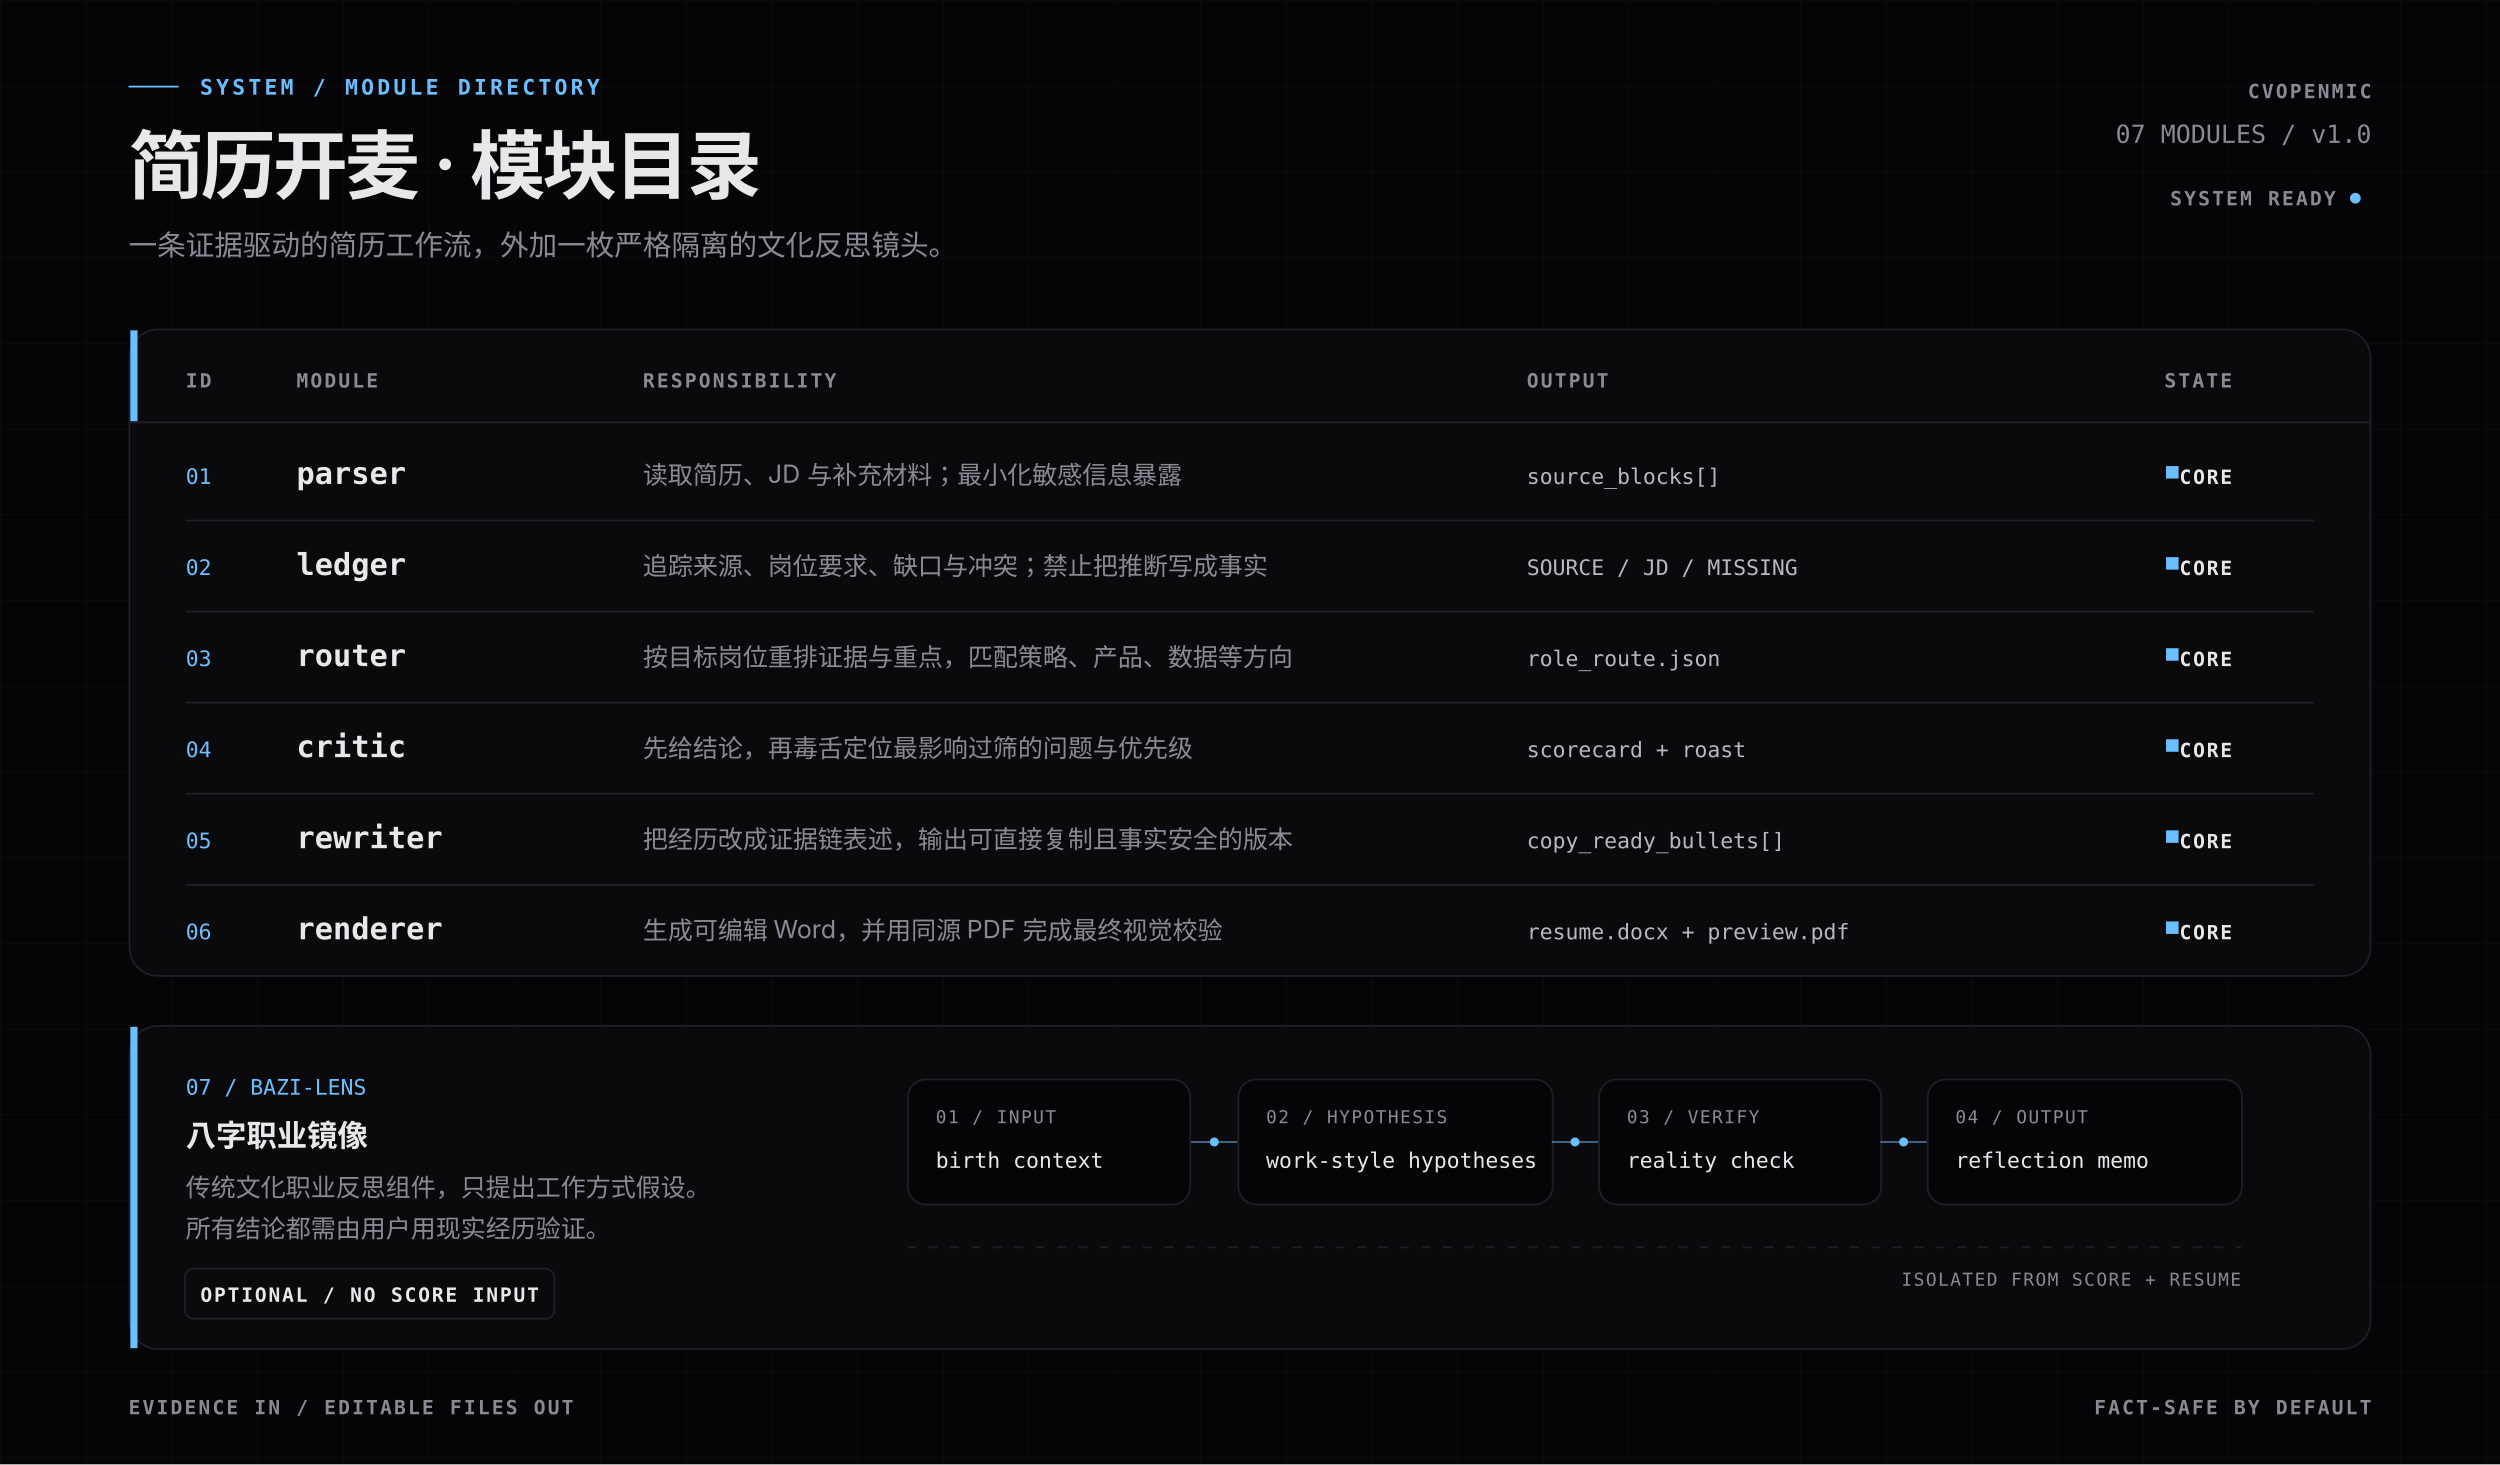
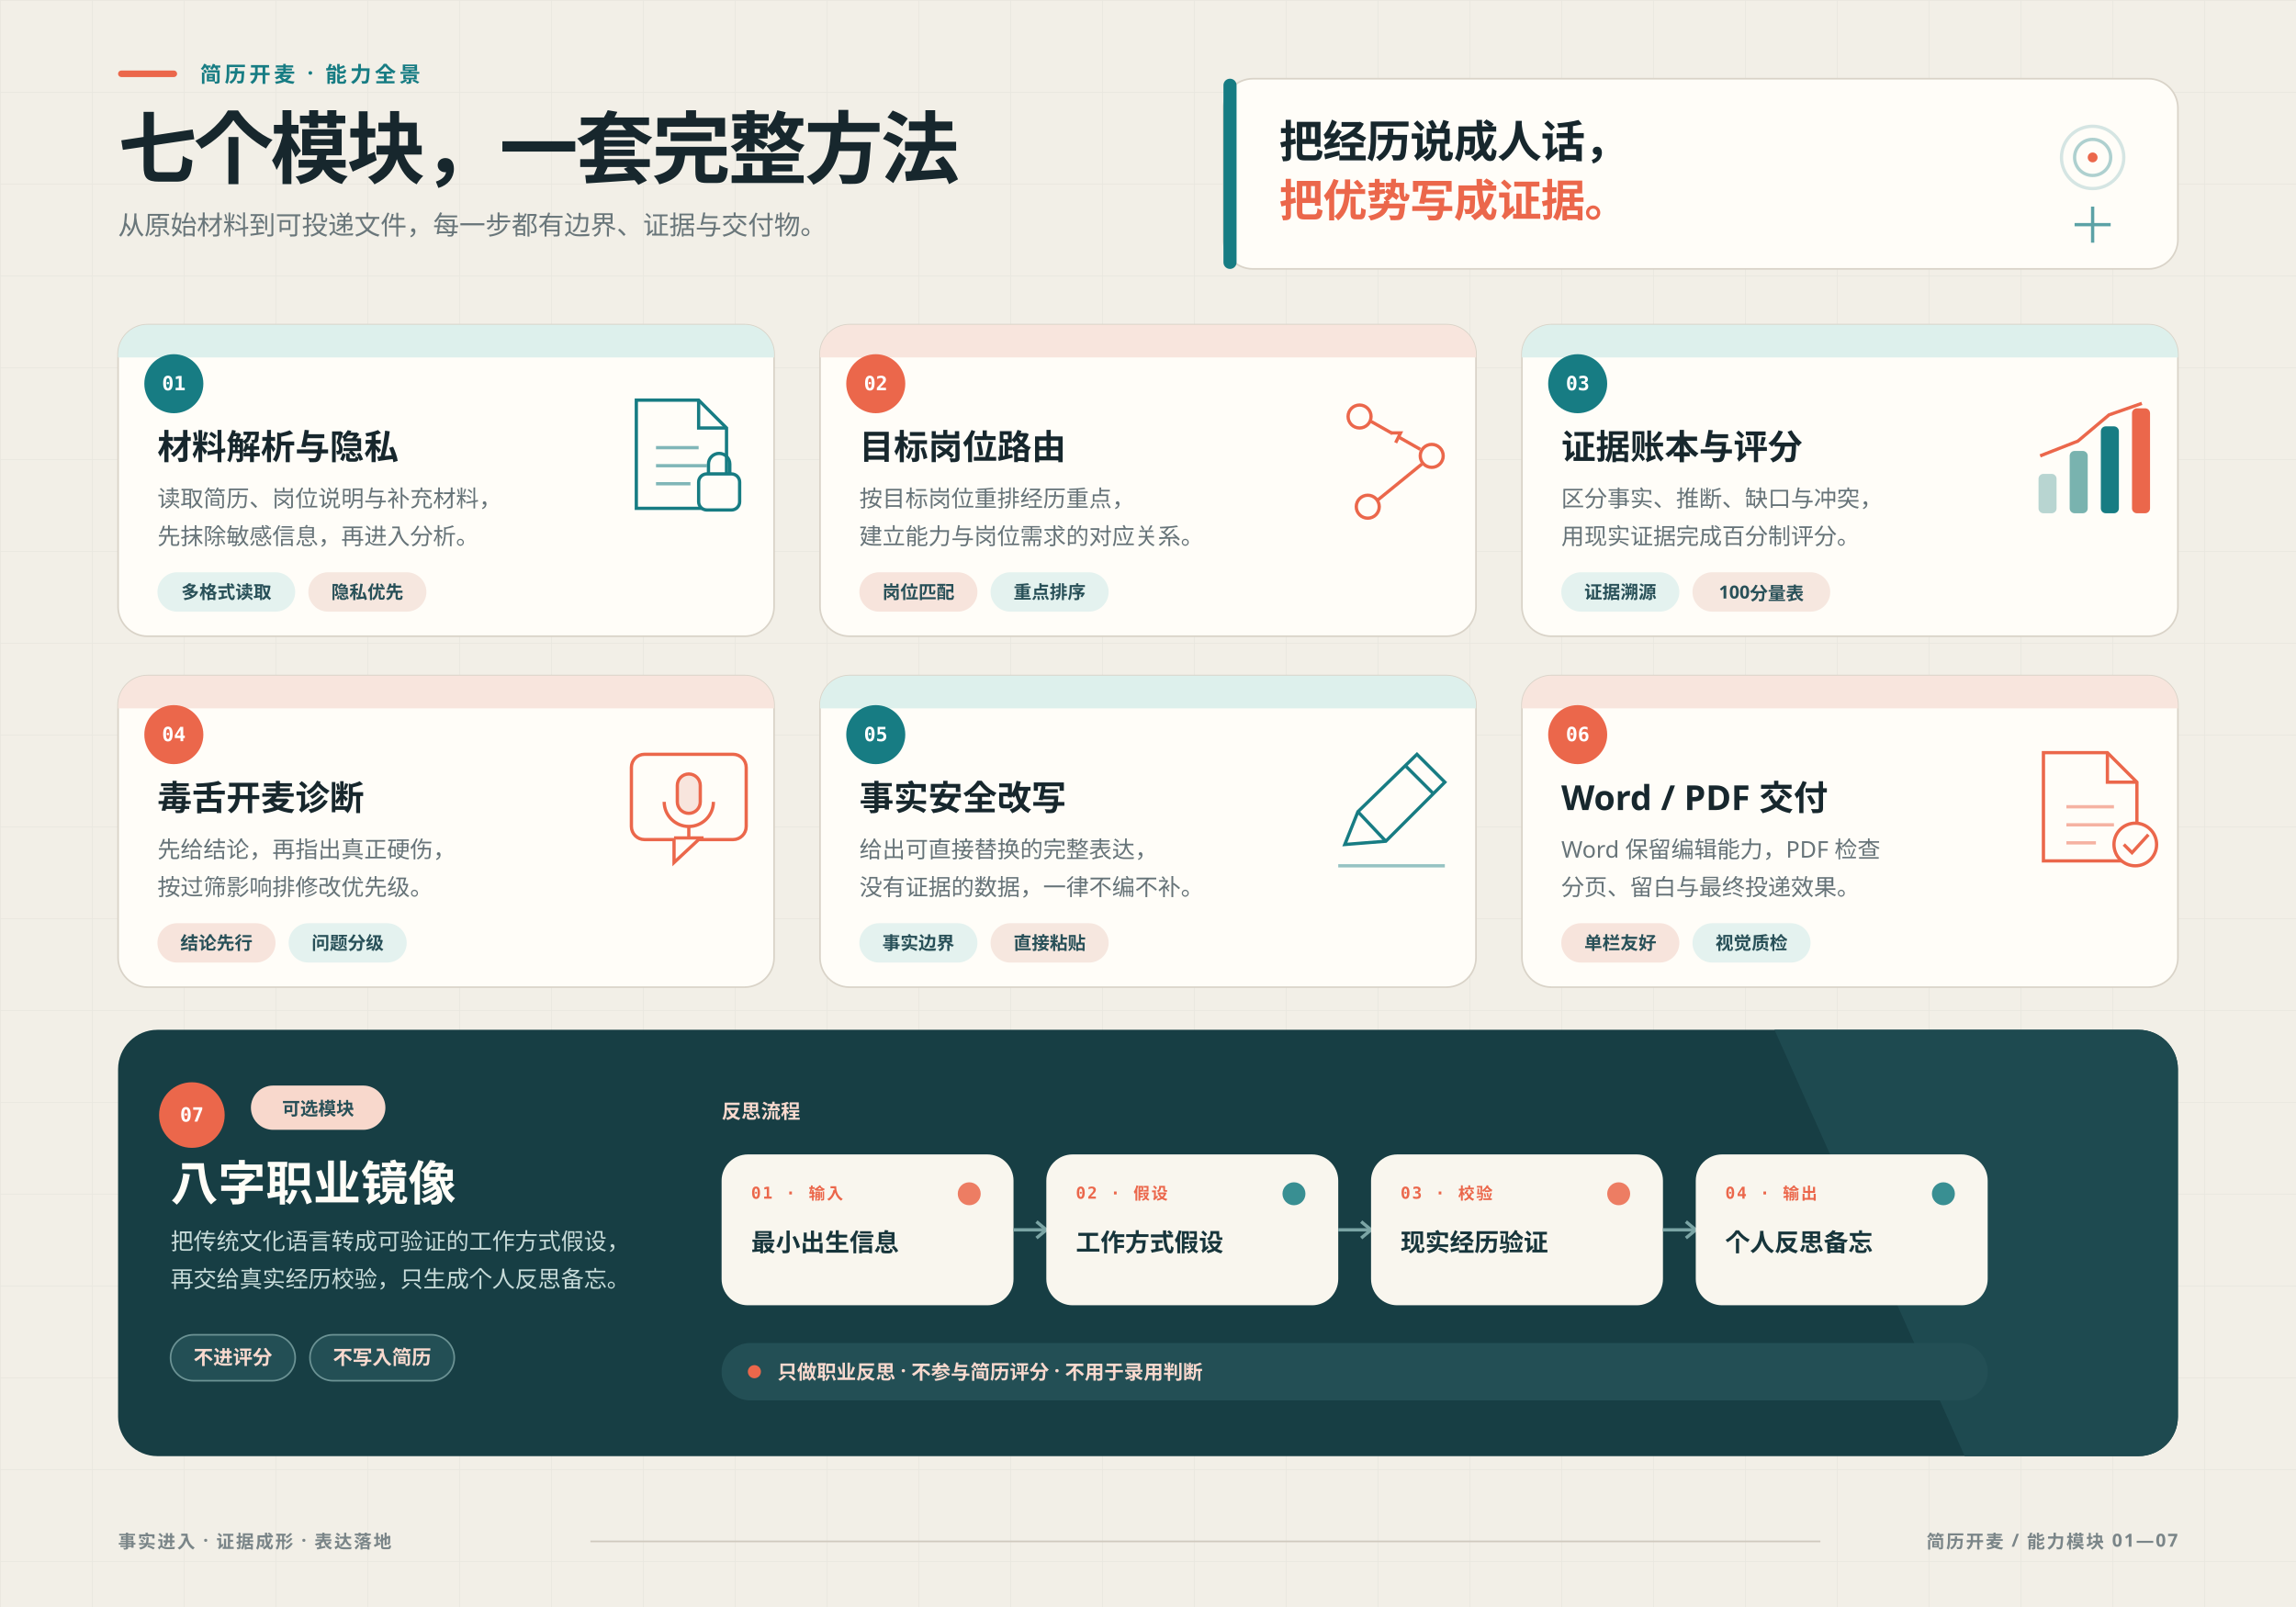
- <svg xmlns="http://www.w3.org/2000/svg" width="1400" height="820" viewBox="0 0 1400 820" role="img" aria-labelledby="title desc">
+ <svg xmlns="http://www.w3.org/2000/svg" width="1400" height="980" viewBox="0 0 1400 980" role="img" aria-labelledby="title desc">
  <defs>
-     <pattern id="grid" width="48" height="48" patternUnits="userSpaceOnUse">
-       <path d="M48 0H0V48" fill="none" stroke="#E8E8EB" stroke-width="1" opacity="0.028" />
+     <pattern id="grid" width="56" height="56" patternUnits="userSpaceOnUse">
+       <path d="M56 0H0V56" fill="none" stroke="#17313A" stroke-width="1" opacity="0.045" />
    </pattern>
    <style>
-       text { font-family: Inter, "Noto Sans SC", "Microsoft YaHei", sans-serif; }
+       text { font-family: "Noto Sans SC", "Microsoft YaHei", "PingFang SC", sans-serif; }
      .mono { font-family: "Cascadia Mono", Consolas, monospace; }
-       .eyebrow { font-size: 12px; font-weight: 600; letter-spacing: 1.8px; fill: #6ABFFF; }
-       .heading { font-size: 42px; font-weight: 600; letter-spacing: -1.6px; fill: #E8E8EB; }
-       .sub { font-size: 16px; font-weight: 400; fill: #8A8A95; }
-       .th { font-size: 11px; font-weight: 600; letter-spacing: 1.2px; fill: #8A8A95; }
-       .id { font-size: 12px; font-weight: 500; fill: #6ABFFF; }
-       .module { font-size: 17px; font-weight: 600; fill: #E8E8EB; }
-       .body { font-size: 14px; font-weight: 400; fill: #8A8A95; }
-       .output { font-size: 12px; font-weight: 400; fill: #B8B8C1; }
-       .state { font-size: 11px; font-weight: 600; letter-spacing: 1px; fill: #E8E8EB; }
-       .flow { font-size: 12px; font-weight: 500; fill: #E8E8EB; }
-       .flowMeta { font-size: 10px; font-weight: 500; letter-spacing: .8px; fill: #8A8A95; }
+       .eyebrow { font-size: 13px; font-weight: 700; letter-spacing: 2px; fill: #177C83; }
+       .heading { font-size: 48px; font-weight: 800; letter-spacing: -1.5px; fill: #17272D; }
+       .sub { font-size: 16px; font-weight: 400; fill: #69767A; }
+       .claim { font-size: 27px; font-weight: 800; letter-spacing: -.4px; fill: #17272D; }
+       .claimAccent { font-size: 27px; font-weight: 800; letter-spacing: -.4px; fill: #EB674B; }
+       .number { font-size: 12px; font-weight: 800; fill: #FFFFFF; }
+       .cardTitle { font-size: 21px; font-weight: 750; fill: #17272D; }
+       .body { font-size: 14px; font-weight: 400; fill: #667378; }
+       .tag { font-size: 11px; font-weight: 700; fill: #285058; }
+       .baziTitle { font-size: 29px; font-weight: 800; fill: #FFFDF7; }
+       .baziBody { font-size: 14px; font-weight: 400; fill: #C7DBD9; }
+       .flowNo { font-size: 10px; font-weight: 800; letter-spacing: 1px; fill: #EB674B; }
+       .flowTitle { font-size: 15px; font-weight: 750; fill: #17353B; }
+       .guard { font-size: 12px; font-weight: 700; fill: #F9D9CE; }
+       .footer { font-size: 11px; font-weight: 700; letter-spacing: 1px; fill: #7A8588; }
    </style>
  </defs>
-   <rect width="1400" height="820" fill="#050508" />
-   <rect width="1400" height="820" fill="url(#grid)" />
+   <rect width="1400" height="980" fill="#F2EFE7" />
+   <rect width="1400" height="980" fill="url(#grid)" />
  <g id="header">
-     <rect x="72" y="48" width="28" height="1" fill="#6ABFFF" />
-     <text x="112" y="53" class="eyebrow mono">SYSTEM / MODULE DIRECTORY</text>
-     <text x="72" y="108" class="heading">简历开麦 · 模块目录</text>
-     <text x="72" y="143" class="sub">一条证据驱动的简历工作流，外加一枚严格隔离的文化反思镜头。</text>
-     <text x="1328" y="55" text-anchor="end" class="th mono">CVOPENMIC</text>
-     <text x="1328" y="80" text-anchor="end" class="body mono">07 MODULES / v1.0</text>
-     <circle cx="1319" cy="111" r="3" fill="#6ABFFF" />
-     <text x="1308" y="115" text-anchor="end" class="th mono">SYSTEM READY</text>
-   </g>
-   <g id="core-directory">
-     <rect x="72.5" y="184.5" width="1255" height="362" rx="16" fill="#0A0A0D" stroke="#1F1F24" />
-     <rect x="73" y="185" width="4" height="51" fill="#6ABFFF" />
-     <text x="104" y="217" class="th mono">ID</text>
-     <text x="166" y="217" class="th mono">MODULE</text>
-     <text x="360" y="217" class="th mono">RESPONSIBILITY</text>
-     <text x="855" y="217" class="th mono">OUTPUT</text>
-     <text x="1250" y="217" text-anchor="end" class="th mono">STATE</text>
-     <line x1="73" y1="236.5" x2="1327" y2="236.5" stroke="#1F1F24" />
-     <g transform="translate(0 0)">
-       <text x="104" y="271" class="id mono">01</text>
-       <text x="166" y="271" class="module mono">parser</text>
-       <text x="360" y="271" class="body">读取简历、JD 与补充材料；最小化敏感信息暴露</text>
-       <text x="855" y="271" class="output mono">source_blocks[]</text>
-       <rect x="1213" y="261" width="7" height="7" fill="#6ABFFF" />
-       <text x="1250" y="271" text-anchor="end" class="state mono">CORE</text>
-       <line x1="104" y1="291.5" x2="1296" y2="291.5" stroke="#1F1F24" />
-     </g>
-     <g transform="translate(0 51)">
-       <text x="104" y="271" class="id mono">02</text>
-       <text x="166" y="271" class="module mono">ledger</text>
-       <text x="360" y="271" class="body">追踪来源、岗位要求、缺口与冲突；禁止把推断写成事实</text>
-       <text x="855" y="271" class="output mono">SOURCE / JD / MISSING</text>
-       <rect x="1213" y="261" width="7" height="7" fill="#6ABFFF" />
-       <text x="1250" y="271" text-anchor="end" class="state mono">CORE</text>
-       <line x1="104" y1="291.5" x2="1296" y2="291.5" stroke="#1F1F24" />
-     </g>
-     <g transform="translate(0 102)">
-       <text x="104" y="271" class="id mono">03</text>
-       <text x="166" y="271" class="module mono">router</text>
-       <text x="360" y="271" class="body">按目标岗位重排证据与重点，匹配策略、产品、数据等方向</text>
-       <text x="855" y="271" class="output mono">role_route.json</text>
-       <rect x="1213" y="261" width="7" height="7" fill="#6ABFFF" />
-       <text x="1250" y="271" text-anchor="end" class="state mono">CORE</text>
-       <line x1="104" y1="291.5" x2="1296" y2="291.5" stroke="#1F1F24" />
-     </g>
-     <g transform="translate(0 153)">
-       <text x="104" y="271" class="id mono">04</text>
-       <text x="166" y="271" class="module mono">critic</text>
-       <text x="360" y="271" class="body">先给结论，再毒舌定位最影响过筛的问题与优先级</text>
-       <text x="855" y="271" class="output mono">scorecard + roast</text>
-       <rect x="1213" y="261" width="7" height="7" fill="#6ABFFF" />
-       <text x="1250" y="271" text-anchor="end" class="state mono">CORE</text>
-       <line x1="104" y1="291.5" x2="1296" y2="291.5" stroke="#1F1F24" />
-     </g>
-     <g transform="translate(0 204)">
-       <text x="104" y="271" class="id mono">05</text>
-       <text x="166" y="271" class="module mono">rewriter</text>
-       <text x="360" y="271" class="body">把经历改成证据链表述，输出可直接复制且事实安全的版本</text>
-       <text x="855" y="271" class="output mono">copy_ready_bullets[]</text>
-       <rect x="1213" y="261" width="7" height="7" fill="#6ABFFF" />
-       <text x="1250" y="271" text-anchor="end" class="state mono">CORE</text>
-       <line x1="104" y1="291.5" x2="1296" y2="291.5" stroke="#1F1F24" />
-     </g>
-     <g transform="translate(0 255)">
-       <text x="104" y="271" class="id mono">06</text>
-       <text x="166" y="271" class="module mono">renderer</text>
-       <text x="360" y="271" class="body">生成可编辑 Word，并用同源 PDF 完成最终视觉校验</text>
-       <text x="855" y="271" class="output mono">resume.docx + preview.pdf</text>
-       <rect x="1213" y="261" width="7" height="7" fill="#6ABFFF" />
-       <text x="1250" y="271" text-anchor="end" class="state mono">CORE</text>
-     </g>
-   </g>
-   <g id="bazi-lens">
-     <rect x="72.5" y="574.5" width="1255" height="181" rx="16" fill="#0A0A0D" stroke="#1F1F24" />
-     <rect x="73" y="575" width="4" height="180" fill="#6ABFFF" />
-     <text x="104" y="613" class="id mono">07 / BAZI-LENS</text>
-     <text x="104" y="642" class="module">八字职业镜像</text>
-     <text x="104" y="670" class="body">传统文化职业反思组件，只提出工作方式假设。</text>
-     <text x="104" y="693" class="body">所有结论都需由用户用现实经历验证。</text>
-     <rect x="103.5" y="710.5" width="207" height="28" rx="5" fill="none" stroke="#1F1F24" />
-     <text x="207" y="729" text-anchor="middle" class="state mono" fill="#8A8A95">OPTIONAL / NO SCORE INPUT</text>
-     <g transform="translate(508 604)">
-       <g>
-         <rect x="0.5" y="0.5" width="158" height="70" rx="10" fill="#050508" stroke="#1F1F24" />
-         <text x="16" y="25" class="flowMeta mono">01 / INPUT</text>
-         <text x="16" y="50" class="flow mono">birth context</text>
-       </g>
-       <line x1="159" y1="35.5" x2="185" y2="35.5" stroke="#6ABFFF" opacity=".55" />
-       <circle cx="172" cy="35.5" r="2.5" fill="#6ABFFF" />
-       <g transform="translate(185 0)">
-         <rect x="0.5" y="0.5" width="176" height="70" rx="10" fill="#050508" stroke="#1F1F24" />
-         <text x="16" y="25" class="flowMeta mono">02 / HYPOTHESIS</text>
-         <text x="16" y="50" class="flow mono">work-style hypotheses</text>
-       </g>
-       <line x1="361" y1="35.5" x2="387" y2="35.5" stroke="#6ABFFF" opacity=".55" />
-       <circle cx="374" cy="35.5" r="2.5" fill="#6ABFFF" />
-       <g transform="translate(387 0)">
-         <rect x="0.5" y="0.5" width="158" height="70" rx="10" fill="#050508" stroke="#1F1F24" />
-         <text x="16" y="25" class="flowMeta mono">03 / VERIFY</text>
-         <text x="16" y="50" class="flow mono">reality check</text>
-       </g>
-       <line x1="545" y1="35.5" x2="571" y2="35.5" stroke="#6ABFFF" opacity=".55" />
-       <circle cx="558" cy="35.5" r="2.5" fill="#6ABFFF" />
-       <g transform="translate(571 0)">
-         <rect x="0.5" y="0.5" width="176" height="70" rx="10" fill="#050508" stroke="#1F1F24" />
-         <text x="16" y="25" class="flowMeta mono">04 / OUTPUT</text>
-         <text x="16" y="50" class="flow mono">reflection memo</text>
-       </g>
-       <line x1="0" y1="94.5" x2="747" y2="94.5" stroke="#1F1F24" stroke-dasharray="5 7" />
-       <text x="747" y="116" text-anchor="end" class="flowMeta mono">ISOLATED FROM SCORE + RESUME</text>
-     </g>
-   </g>
-   <text x="72" y="792" class="th mono">EVIDENCE IN / EDITABLE FILES OUT</text>
-   <text x="1328" y="792" text-anchor="end" class="th mono">FACT-SAFE BY DEFAULT</text>
+     <rect x="72" y="43" width="36" height="4" rx="2" fill="#EB674B" />
+     <text x="122" y="50" class="eyebrow">简历开麦 · 能力全景</text>
+     <text x="72" y="108" class="heading">七个模块，一套完整方法</text>
+     <text x="72" y="143" class="sub">从原始材料到可投递文件，每一步都有边界、证据与交付物。</text>
+     <g transform="translate(746 48)">
+       <rect x="0" y="0" width="582" height="116" rx="18" fill="#FFFDF8" stroke="#D9D3C8" />
+       <rect x="0" y="0" width="8" height="116" rx="4" fill="#177C83" />
+       <text x="34" y="48" class="claim">把经历说成人话，</text>
+       <text x="34" y="84" class="claimAccent">把优势写成证据。</text>
+       <g transform="translate(510 28)" fill="none" stroke="#177C83" stroke-width="2">
+         <circle cx="20" cy="20" r="19" opacity=".18" />
+         <circle cx="20" cy="20" r="11" opacity=".35" />
+         <circle cx="20" cy="20" r="3" fill="#EB674B" stroke="none" />
+         <path d="M20 50V72M9 61H31" opacity=".7" />
+       </g>
+     </g>
+   </g>
+   <g id="core-modules">
+     <g transform="translate(72 198)">
+       <rect x="0" y="0" width="400" height="190" rx="18" fill="#FFFDF8" stroke="#D9D3C8" />
+       <path d="M18 0H382A18 18 0 0 1 400 18V20H0V18A18 18 0 0 1 18 0Z" fill="#DDF0EC" />
+       <circle cx="34" cy="36" r="18" fill="#177C83" />
+       <text x="34" y="40" text-anchor="middle" class="number mono">01</text>
+       <text x="24" y="82" class="cardTitle">材料解析与隐私</text>
+       <text x="24" y="111" class="body">读取简历、岗位说明与补充材料，</text>
+       <text x="24" y="134" class="body">先抹除敏感信息，再进入分析。</text>
+       <rect x="24" y="151" width="84" height="24" rx="12" fill="#E4F2EF" />
+       <text x="66" y="167" text-anchor="middle" class="tag">多格式读取</text>
+       <rect x="116" y="151" width="72" height="24" rx="12" fill="#F6E7DF" />
+       <text x="152" y="167" text-anchor="middle" class="tag">隐私优先</text>
+       <g transform="translate(316 46)" fill="none" stroke="#177C83" stroke-width="2">
+         <path d="M0 0H38L55 17V66H0Z" />
+         <path d="M38 0V17H55" />
+         <path d="M12 29H38M12 40H43M12 51H33" opacity=".55" />
+         <rect x="38" y="45" width="25" height="22" rx="5" fill="#FFFDF8" />
+         <path d="M44 45V39A6.5 6.5 0 0 1 57 39V45" />
+       </g>
+     </g>
+     <g transform="translate(500 198)">
+       <rect x="0" y="0" width="400" height="190" rx="18" fill="#FFFDF8" stroke="#D9D3C8" />
+       <path d="M18 0H382A18 18 0 0 1 400 18V20H0V18A18 18 0 0 1 18 0Z" fill="#F8E5DD" />
+       <circle cx="34" cy="36" r="18" fill="#EB674B" />
+       <text x="34" y="40" text-anchor="middle" class="number mono">02</text>
+       <text x="24" y="82" class="cardTitle">目标岗位路由</text>
+       <text x="24" y="111" class="body">按目标岗位重排经历重点，</text>
+       <text x="24" y="134" class="body">建立能力与岗位需求的对应关系。</text>
+       <rect x="24" y="151" width="72" height="24" rx="12" fill="#F7E4DC" />
+       <text x="60" y="167" text-anchor="middle" class="tag">岗位匹配</text>
+       <rect x="104" y="151" width="72" height="24" rx="12" fill="#E4F2EF" />
+       <text x="140" y="167" text-anchor="middle" class="tag">重点排序</text>
+       <g transform="translate(318 47)" fill="none" stroke="#EB674B" stroke-width="2">
+         <circle cx="11" cy="9" r="7" />
+         <circle cx="55" cy="33" r="7" />
+         <circle cx="16" cy="64" r="7" />
+         <path d="M18 12L48 29M49 38L22 60" />
+         <path d="M30 19L36 19L33 25" fill="#FFFDF8" />
+       </g>
+     </g>
+     <g transform="translate(928 198)">
+       <rect x="0" y="0" width="400" height="190" rx="18" fill="#FFFDF8" stroke="#D9D3C8" />
+       <path d="M18 0H382A18 18 0 0 1 400 18V20H0V18A18 18 0 0 1 18 0Z" fill="#DDF0EC" />
+       <circle cx="34" cy="36" r="18" fill="#177C83" />
+       <text x="34" y="40" text-anchor="middle" class="number mono">03</text>
+       <text x="24" y="82" class="cardTitle">证据账本与评分</text>
+       <text x="24" y="111" class="body">区分事实、推断、缺口与冲突，</text>
+       <text x="24" y="134" class="body">用现实证据完成百分制评分。</text>
+       <rect x="24" y="151" width="72" height="24" rx="12" fill="#E4F2EF" />
+       <text x="60" y="167" text-anchor="middle" class="tag">证据溯源</text>
+       <rect x="104" y="151" width="84" height="24" rx="12" fill="#F6E7DF" />
+       <text x="146" y="167" text-anchor="middle" class="tag">100分量表</text>
+       <g transform="translate(315 48)">
+         <rect x="0" y="43" width="11" height="24" rx="3" fill="#B8D5D1" />
+         <rect x="19" y="29" width="11" height="38" rx="3" fill="#79B3AF" />
+         <rect x="38" y="14" width="11" height="53" rx="3" fill="#177C83" />
+         <rect x="57" y="3" width="11" height="64" rx="3" fill="#EB674B" />
+         <path d="M1 32L24 23L43 7L63 0" fill="none" stroke="#EB674B" stroke-width="2" />
+       </g>
+     </g>
+     <g transform="translate(72 412)">
+       <rect x="0" y="0" width="400" height="190" rx="18" fill="#FFFDF8" stroke="#D9D3C8" />
+       <path d="M18 0H382A18 18 0 0 1 400 18V20H0V18A18 18 0 0 1 18 0Z" fill="#F8E5DD" />
+       <circle cx="34" cy="36" r="18" fill="#EB674B" />
+       <text x="34" y="40" text-anchor="middle" class="number mono">04</text>
+       <text x="24" y="82" class="cardTitle">毒舌开麦诊断</text>
+       <text x="24" y="111" class="body">先给结论，再指出真正硬伤，</text>
+       <text x="24" y="134" class="body">按过筛影响排修改优先级。</text>
+       <rect x="24" y="151" width="72" height="24" rx="12" fill="#F7E4DC" />
+       <text x="60" y="167" text-anchor="middle" class="tag">结论先行</text>
+       <rect x="104" y="151" width="72" height="24" rx="12" fill="#E4F2EF" />
+       <text x="140" y="167" text-anchor="middle" class="tag">问题分级</text>
+       <g transform="translate(316 48)" fill="none" stroke="#EB674B" stroke-width="2">
+         <path d="M5 0H59A8 8 0 0 1 67 8V44A8 8 0 0 1 59 52H38L23 66V52H5A8 8 0 0 1-3 44V8A8 8 0 0 1 5 0Z" />
+         <rect x="25" y="12" width="14" height="24" rx="7" fill="#F8E5DD" />
+         <path d="M17 29A15 15 0 0 0 47 29M32 44V51M23 51H41" />
+       </g>
+     </g>
+     <g transform="translate(500 412)">
+       <rect x="0" y="0" width="400" height="190" rx="18" fill="#FFFDF8" stroke="#D9D3C8" />
+       <path d="M18 0H382A18 18 0 0 1 400 18V20H0V18A18 18 0 0 1 18 0Z" fill="#DDF0EC" />
+       <circle cx="34" cy="36" r="18" fill="#177C83" />
+       <text x="34" y="40" text-anchor="middle" class="number mono">05</text>
+       <text x="24" y="82" class="cardTitle">事实安全改写</text>
+       <text x="24" y="111" class="body">给出可直接替换的完整表达，</text>
+       <text x="24" y="134" class="body">没有证据的数据，一律不编不补。</text>
+       <rect x="24" y="151" width="72" height="24" rx="12" fill="#E4F2EF" />
+       <text x="60" y="167" text-anchor="middle" class="tag">事实边界</text>
+       <rect x="104" y="151" width="72" height="24" rx="12" fill="#F6E7DF" />
+       <text x="140" y="167" text-anchor="middle" class="tag">直接粘贴</text>
+       <g transform="translate(315 48)" fill="none" stroke="#177C83" stroke-width="2">
+         <path d="M5 55L13 35L49 0L66 17L30 53L5 55Z" />
+         <path d="M13 35L30 53M42 7L59 24" />
+         <path d="M1 68H66" opacity=".45" />
+       </g>
+     </g>
+     <g transform="translate(928 412)">
+       <rect x="0" y="0" width="400" height="190" rx="18" fill="#FFFDF8" stroke="#D9D3C8" />
+       <path d="M18 0H382A18 18 0 0 1 400 18V20H0V18A18 18 0 0 1 18 0Z" fill="#F8E5DD" />
+       <circle cx="34" cy="36" r="18" fill="#EB674B" />
+       <text x="34" y="40" text-anchor="middle" class="number mono">06</text>
+       <text x="24" y="82" class="cardTitle">Word / PDF 交付</text>
+       <text x="24" y="111" class="body">Word 保留编辑能力，PDF 检查</text>
+       <text x="24" y="134" class="body">分页、留白与最终投递效果。</text>
+       <rect x="24" y="151" width="72" height="24" rx="12" fill="#F7E4DC" />
+       <text x="60" y="167" text-anchor="middle" class="tag">单栏友好</text>
+       <rect x="104" y="151" width="72" height="24" rx="12" fill="#E4F2EF" />
+       <text x="140" y="167" text-anchor="middle" class="tag">视觉质检</text>
+       <g transform="translate(318 47)" fill="none" stroke="#EB674B" stroke-width="2">
+         <path d="M0 0H39L57 18V66H0Z" />
+         <path d="M39 0V18H57" />
+         <path d="M14 33H43M14 44H43M14 55H32" opacity=".5" />
+         <circle cx="56" cy="56" r="13" fill="#FFFDF8" />
+         <path d="M49 56L54 61L64 50" />
+       </g>
+     </g>
+   </g>
+   <g id="bazi-career-mirror">
+     <rect x="72" y="628" width="1256" height="260" rx="24" fill="#173E44" />
+     <path d="M1082 628H1304A24 24 0 0 1 1328 652V864A24 24 0 0 1 1304 888H1198Z" fill="#1E4A50" />
+     <circle cx="117" cy="680" r="20" fill="#EB674B" />
+     <text x="117" y="684" text-anchor="middle" class="number mono">07</text>
+     <rect x="153" y="662" width="82" height="27" rx="13.5" fill="#F8D8CC" />
+     <text x="194" y="680" text-anchor="middle" class="tag">可选模块</text>
+     <text x="104" y="732" class="baziTitle">八字职业镜像</text>
+     <text x="104" y="762" class="baziBody">把传统文化语言转成可验证的工作方式假设，</text>
+     <text x="104" y="785" class="baziBody">再交给真实经历校验，只生成个人反思备忘。</text>
+     <rect x="104" y="814" width="76" height="28" rx="14" fill="#234F55" stroke="#6B9294" />
+     <text x="142" y="832" text-anchor="middle" class="guard">不进评分</text>
+     <rect x="189" y="814" width="88" height="28" rx="14" fill="#234F55" stroke="#6B9294" />
+     <text x="233" y="832" text-anchor="middle" class="guard">不写入简历</text>
+     <g transform="translate(440 682)">
+       <text x="0" y="0" class="guard">反思流程</text>
+       <g transform="translate(0 22)">
+         <rect x="0" y="0" width="178" height="92" rx="16" fill="#F9F6EE" />
+         <text x="18" y="27" class="flowNo mono">01 · 输入</text>
+         <text x="18" y="59" class="flowTitle">最小出生信息</text>
+         <circle cx="151" cy="24" r="7" fill="#EB674B" opacity=".85" />
+       </g>
+       <line x1="178" y1="68" x2="198" y2="68" stroke="#7BA5A5" stroke-width="2" />
+       <path d="M192 63L198 68L192 73" fill="none" stroke="#7BA5A5" stroke-width="2" />
+       <g transform="translate(198 22)">
+         <rect x="0" y="0" width="178" height="92" rx="16" fill="#F9F6EE" />
+         <text x="18" y="27" class="flowNo mono">02 · 假设</text>
+         <text x="18" y="59" class="flowTitle">工作方式假设</text>
+         <circle cx="151" cy="24" r="7" fill="#177C83" opacity=".85" />
+       </g>
+       <line x1="376" y1="68" x2="396" y2="68" stroke="#7BA5A5" stroke-width="2" />
+       <path d="M390 63L396 68L390 73" fill="none" stroke="#7BA5A5" stroke-width="2" />
+       <g transform="translate(396 22)">
+         <rect x="0" y="0" width="178" height="92" rx="16" fill="#F9F6EE" />
+         <text x="18" y="27" class="flowNo mono">03 · 校验</text>
+         <text x="18" y="59" class="flowTitle">现实经历验证</text>
+         <circle cx="151" cy="24" r="7" fill="#EB674B" opacity=".85" />
+       </g>
+       <line x1="574" y1="68" x2="594" y2="68" stroke="#7BA5A5" stroke-width="2" />
+       <path d="M588 63L594 68L588 73" fill="none" stroke="#7BA5A5" stroke-width="2" />
+       <g transform="translate(594 22)">
+         <rect x="0" y="0" width="178" height="92" rx="16" fill="#F9F6EE" />
+         <text x="18" y="27" class="flowNo mono">04 · 输出</text>
+         <text x="18" y="59" class="flowTitle">个人反思备忘</text>
+         <circle cx="151" cy="24" r="7" fill="#177C83" opacity=".85" />
+       </g>
+       <rect x="0" y="137" width="772" height="35" rx="17.5" fill="#234F55" />
+       <circle cx="20" cy="154.5" r="4" fill="#EB674B" />
+       <text x="34" y="159" class="guard">只做职业反思 · 不参与简历评分 · 不用于录用判断</text>
+     </g>
+   </g>
+   <g id="footer">
+     <text x="72" y="944" class="footer">事实进入 · 证据成形 · 表达落地</text>
+     <line x1="360" y1="940" x2="1110" y2="940" stroke="#CFC9BE" />
+     <text x="1328" y="944" text-anchor="end" class="footer">简历开麦 / 能力模块 01—07</text>
+   </g>
</svg>
